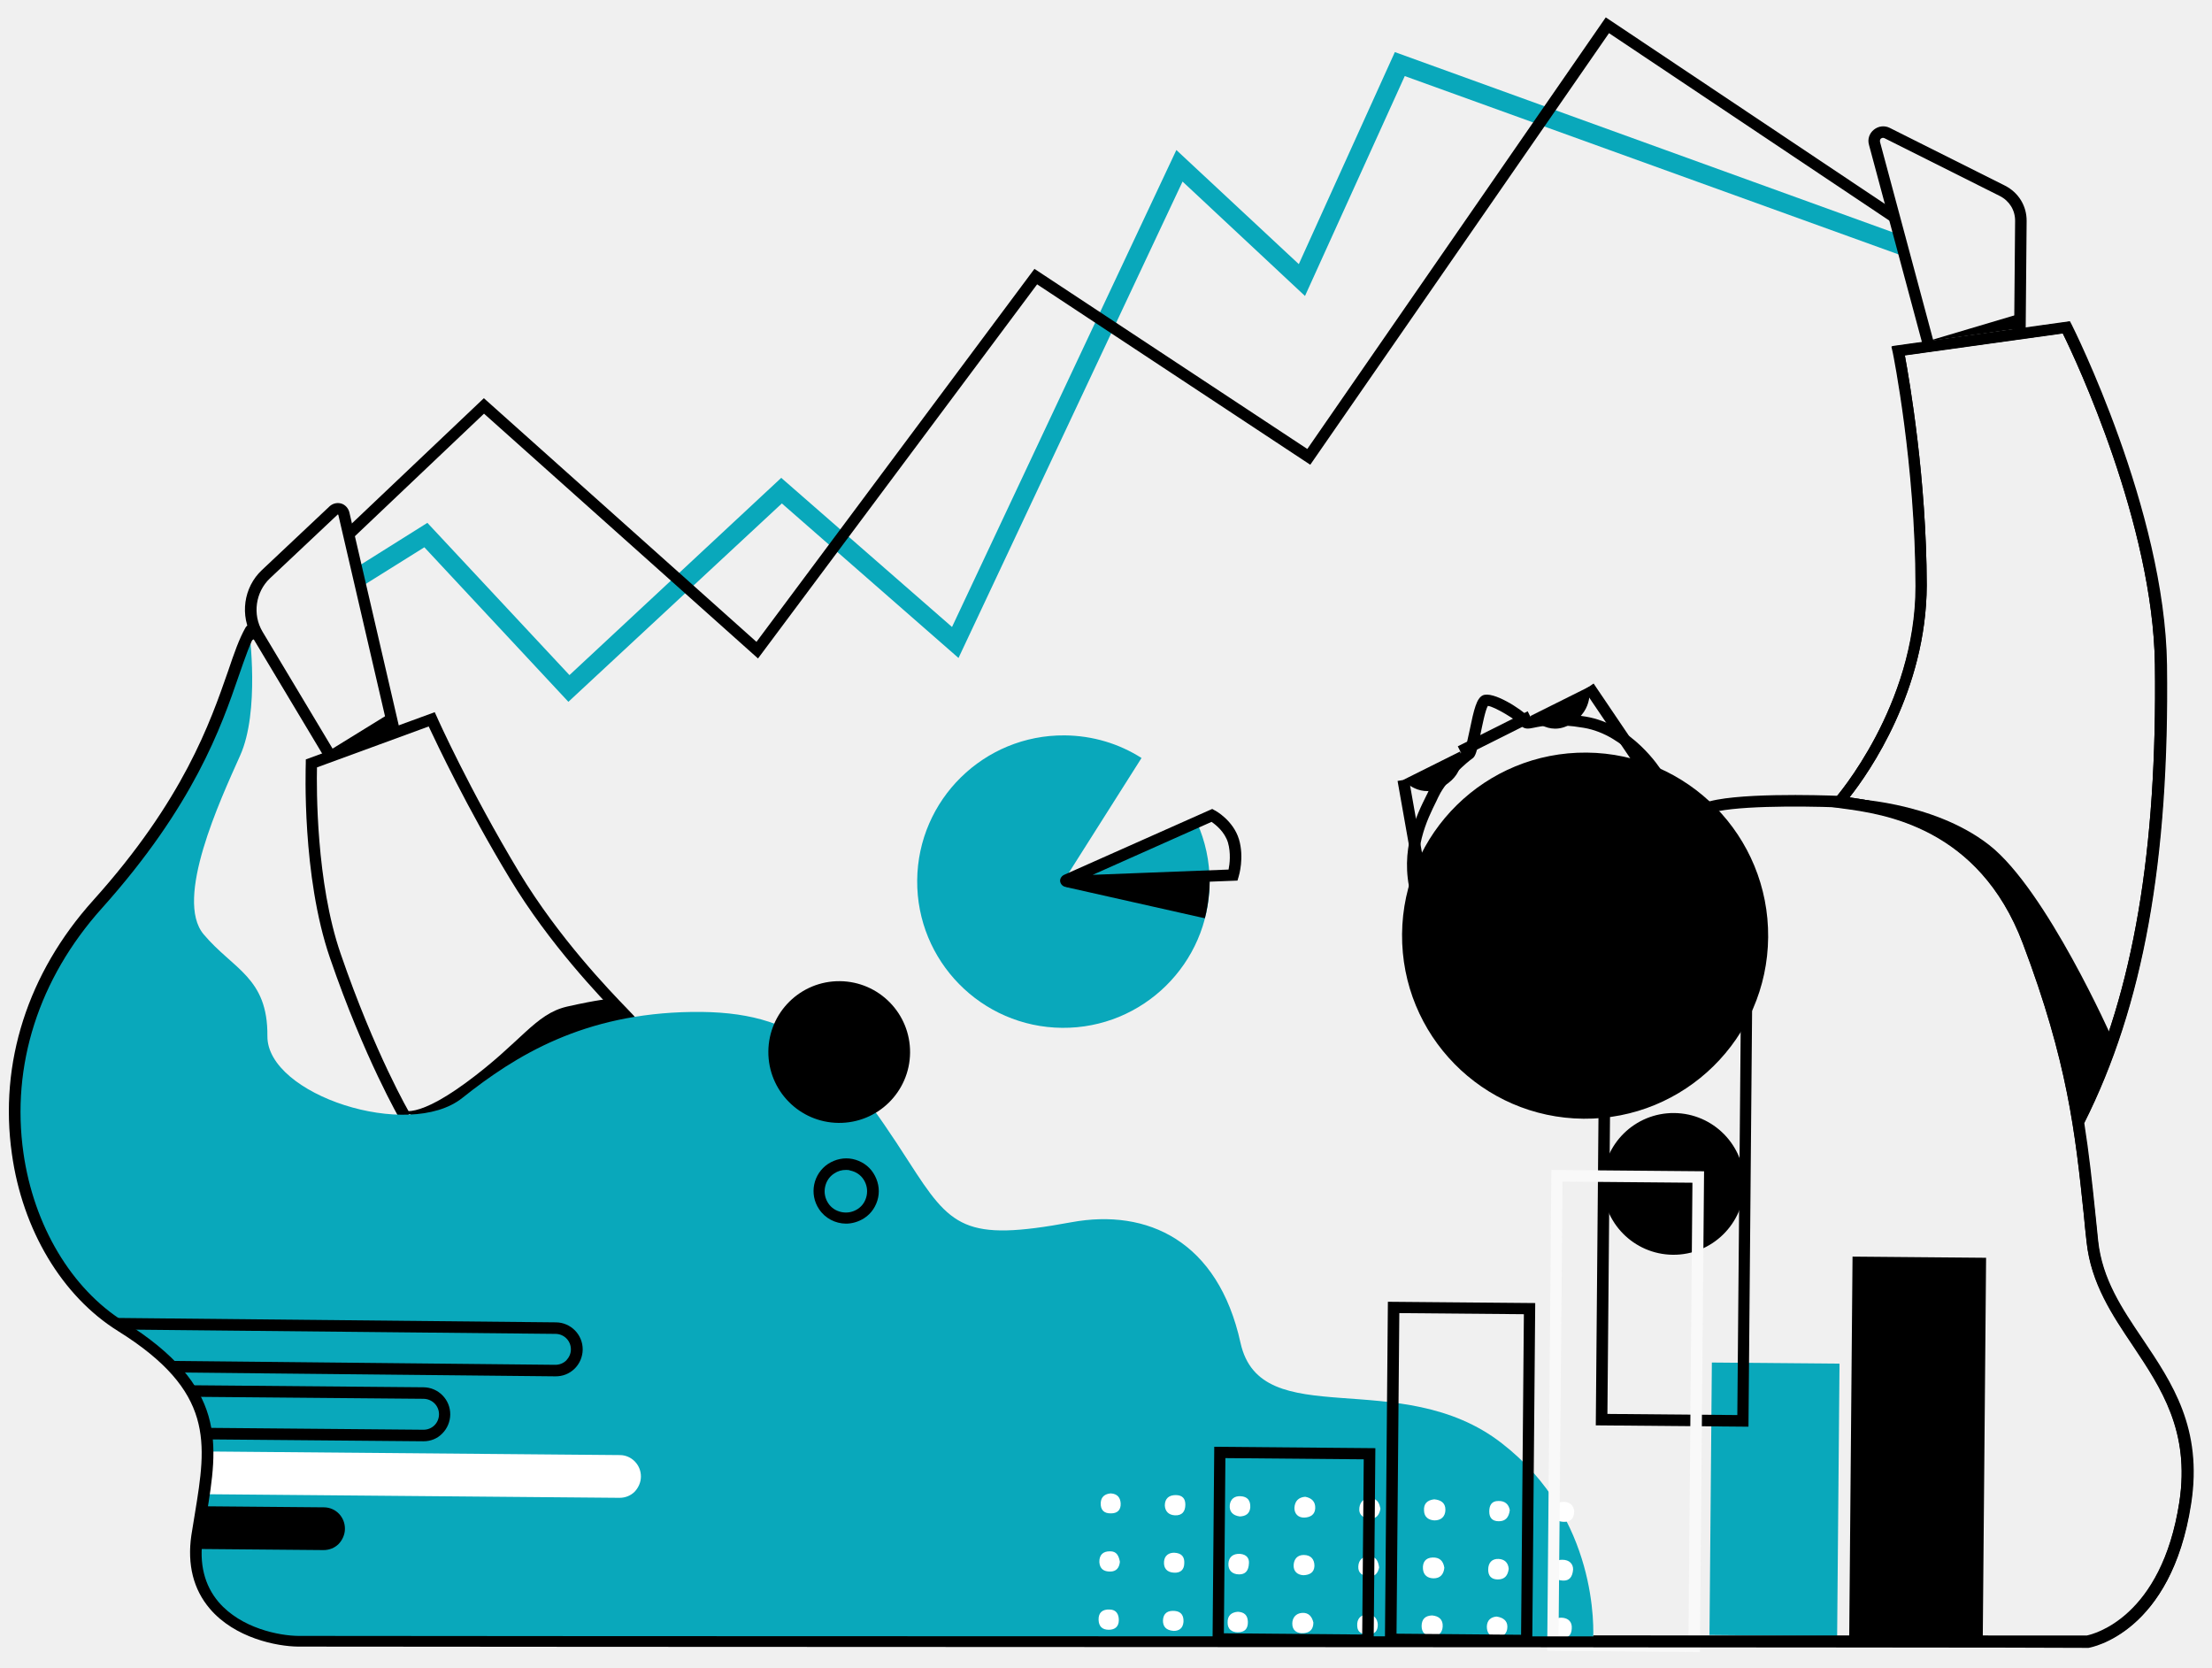
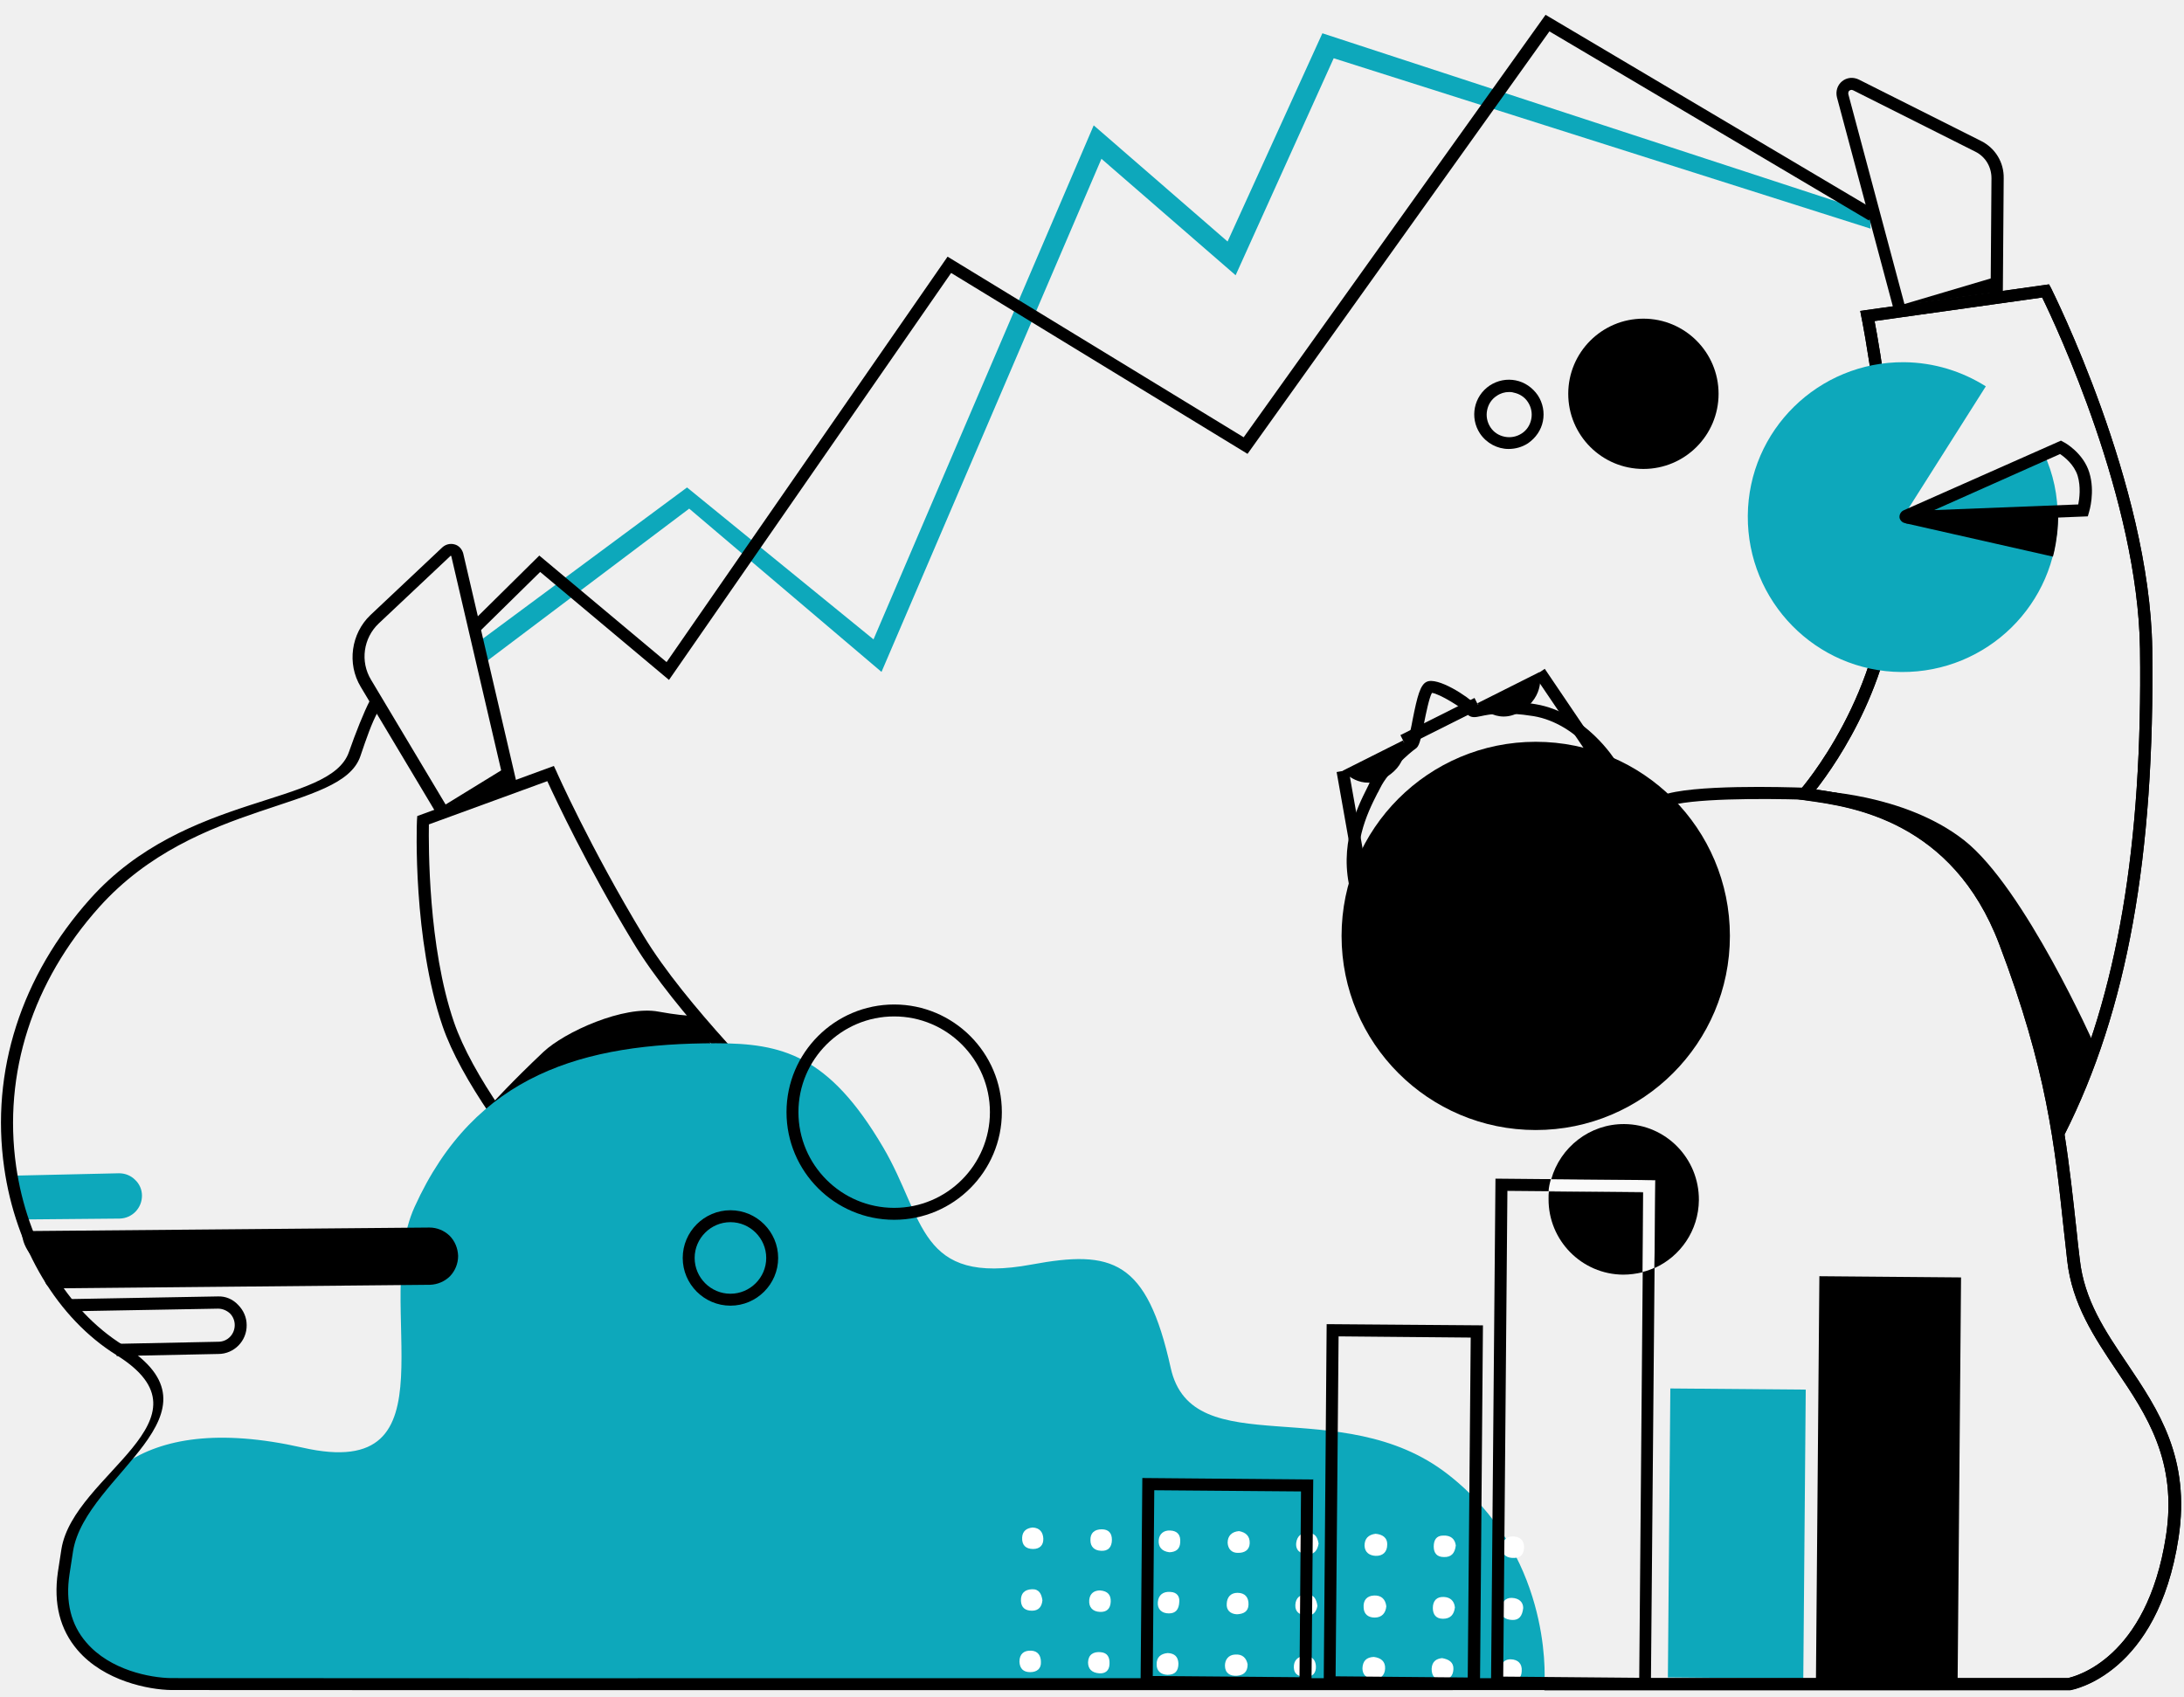
- <svg xmlns="http://www.w3.org/2000/svg" width="410px" height="309px" viewBox="0 0 410 309" version="1.1">
+ <svg xmlns="http://www.w3.org/2000/svg" width="332px" height="258px" viewBox="0 0 332 258" version="1.1">
  <g id="Wireframes" stroke="none" stroke-width="1" fill="none" fill-rule="evenodd">
-     <g id="linkedin_x2" transform="translate(-1769, -40)" fill-rule="nonzero">
-       <g id="feature-dataviz" transform="translate(1974, 194.5) rotate(0.5) translate(-1974, -194.5) translate(1771, 42)">
-         <path d="M259.6,163.286 C257.359,155.103 260.591,148.484 262.31,144.94 C262.467,144.628 262.623,144.315 262.727,144.054 C264.395,140.51 268.408,137.175 269.398,136.393 C269.607,135.872 269.92,134.204 270.18,133.005 C271.014,128.732 271.483,126.855 272.578,126.282 C274.454,125.344 279.822,128.784 281.229,130.243 C281.386,130.191 281.594,130.191 281.75,130.139 C283.314,129.826 286.18,129.201 291.705,130.035 C300.409,131.39 305.673,139.624 305.881,139.937 L304.109,141.084 C304.057,141.032 299.158,133.37 291.392,132.119 C286.233,131.285 283.627,131.859 282.167,132.172 C281.229,132.38 280.239,132.588 279.666,131.65 C279.04,130.869 274.819,128.315 273.568,128.211 C273.099,128.992 272.578,131.807 272.265,133.37 C271.587,136.758 271.379,137.592 270.754,138.009 C269.92,138.582 266.115,141.865 264.656,144.94 C264.499,145.201 264.395,145.514 264.239,145.826 C262.519,149.37 259.6,155.26 261.685,162.661 L259.6,163.286 Z" id="Shape" fill="#000000" />
-         <polygon id="Rectangle" fill="#000000" transform="translate(259.7747, 151.5777) rotate(-10.53905) translate(-259.7747, -151.5777) " points="258.706 141.91 260.843 141.91 260.843 161.245 258.706 161.245" />
-         <polygon id="Rectangle" fill="#000000" transform="translate(298.0786, 132.9549) rotate(-34.56253) translate(-298.0786, -132.9549) " points="297.01 122.688 299.147 122.688 299.147 143.222 297.01 143.222" />
-         <polygon id="Rectangle" fill="#000000" transform="translate(274.9969, 133.3986) rotate(-27.11595) translate(-274.9969, -133.3986) " points="267.752 132.33 282.241 132.33 282.241 134.467 267.752 134.467" />
-         <path d="M265.594,143.116 C261.268,145.826 257.985,142.074 257.985,142.074 L268.512,136.706 C268.512,136.654 269.92,140.406 265.594,143.116 Z" id="Path" fill="#000000" />
-         <path d="M289.047,131.39 C284.721,134.1 281.438,130.035 281.438,130.035 L292.278,124.51 C292.278,124.51 293.373,128.68 289.047,131.39 Z" id="Path" fill="#000000" />
-         <path d="M72.392,204.564 C72.392,204.564 74.477,207.378 84.744,199.717 C95.011,192.055 97.409,186.896 103.35,185.436 C109.344,184.029 111.324,183.925 111.324,183.925 L116.171,189.137 L76.718,206.857 L72.392,204.564 Z" id="Path" fill="#000000" />
-         <path d="M72.653,206.7 C72.601,206.596 65.929,195.391 59.363,176.785 C53.994,161.618 54.568,141.657 54.568,140.771 L54.568,140.041 L78.386,131.077 L78.803,131.963 C78.855,132.119 84.9,145.305 94.334,160.68 C101.735,172.667 111.064,182.205 114.608,185.801 C116.484,187.729 116.64,187.834 116.328,188.563 L116.067,189.189 L115.337,189.189 L115.337,188.146 L114.399,187.677 C114.191,188.094 114.295,188.511 114.451,188.668 C114.347,188.511 113.722,187.886 113.096,187.26 C109.552,183.612 100.067,173.97 92.562,161.775 C84.431,148.589 78.855,136.966 77.291,133.735 L56.652,141.501 C56.6,145.201 56.652,162.817 61.343,176.003 C67.858,194.453 74.373,205.45 74.477,205.554 L72.653,206.7 Z" id="Path" fill="#000000" />
-         <g id="Group" transform="translate(1.042362, 6.163122)">
-           <g id="color" transform="translate(0.065117, 0.156354)" fill="#09A8BB">
-             <path d="M293.464,295.079 C196.837,295.913 57.838,297.112 53.46,297.112 C46.737,297.112 32.457,293.047 34.541,277.881 C36.626,262.766 40.639,251.613 20.052,239 C-0.534,226.388 -10.02,189.228 14.997,160.823 C37.199,135.65 38.607,118.243 42.776,110.06 C42.776,110.06 44.913,124.914 41.265,133.149 C37.668,141.383 29.277,159.833 34.802,166.296 C40.326,172.758 46.789,174.166 46.789,185.058 C46.789,195.951 73.109,204.238 83.011,196.211 C92.914,188.185 105.37,180.368 125.383,179.898 C145.397,179.429 152.849,187.404 165.879,207.313 C173.801,219.404 176.25,222.114 196.107,218.257 C210.179,215.547 223.313,221.489 227.639,240.303 C231.548,257.346 257.346,244.056 276.265,258.545 C294.194,272.2 293.62,292.838 293.464,295.079 Z" id="SVGID_1_" />
-             <path d="M194.075,155.09 L208.355,132.106 C204.186,129.5 199.287,128.041 194.075,128.041 C179.117,128.041 166.973,140.185 166.973,155.142 C166.973,170.1 179.117,182.244 194.075,182.244 C209.033,182.244 221.176,170.1 221.176,155.142 C221.176,151.129 220.29,147.377 218.727,143.937 L194.075,155.09 Z" id="Path" />
-             <rect id="Rectangle" x="315.041" y="243.222" width="23.662" height="50.502" />
-             <polygon id="Path" points="102.034 122.621 75.089 94.216 63.884 101.357 62.008 98.386 75.61 89.682 102.191 117.669 141.123 80.77 173.019 108.132 213.828 19.375 236.707 40.326 254.167 0.873 349.074 34.281 347.875 37.564 256.043 5.303 237.906 46.216 215.026 25.212 174.27 113.865 141.279 85.513" />
+     <g id="home" transform="translate(-948, -584)" fill-rule="nonzero">
+       <g id="feature-dataviz" transform="translate(948, 584)">
+         <path d="M205.344,135.687 C203.439,128.568 206.296,122.855 207.837,119.772 C207.973,119.5 208.109,119.228 208.2,119.002 C209.696,115.964 213.187,113.062 214.049,112.427 C214.23,111.974 214.547,110.523 214.729,109.48 C215.454,105.808 215.908,104.13 216.86,103.677 C218.492,102.861 223.162,105.898 224.341,107.168 C224.477,107.168 224.658,107.123 224.794,107.077 C226.154,106.805 228.648,106.261 233.454,107.077 C241.026,108.347 245.515,115.51 245.696,115.828 L244.109,116.78 C244.064,116.735 239.847,110.024 233.137,108.891 C228.648,108.165 226.381,108.619 225.112,108.891 C224.296,109.072 223.434,109.254 222.935,108.392 C222.437,107.712 218.764,105.445 217.676,105.354 C217.268,106.034 216.769,108.483 216.497,109.843 C215.908,112.79 215.726,113.515 215.137,113.878 C214.411,114.377 211.056,117.233 209.787,119.863 C209.651,120.09 209.56,120.362 209.379,120.634 C207.837,123.672 205.298,128.795 207.021,135.279 L205.344,135.687 Z" id="Shape" fill="#000000" />
+         <polygon id="Rectangle" fill="#000000" transform="translate(205.5702, 125.5088) rotate(-10.05013) translate(-205.5702, -125.5088) " points="204.641 117.099 206.5 117.099 206.5 133.919 204.641 133.919" />
+         <polygon id="Rectangle" fill="#000000" transform="translate(239.0616, 109.613) rotate(-34.07622) translate(-239.0616, -109.613) " points="238.132 100.681 239.991 100.681 239.991 118.545 238.132 118.545" />
+         <polygon id="Rectangle" fill="#000000" transform="translate(218.932, 109.7791) rotate(-26.62911) translate(-218.932, -109.7791) " points="212.63 108.85 225.234 108.85 225.234 110.709 212.63 110.709" />
+         <path d="M210.694,118.185 C206.885,120.498 204.119,117.188 204.119,117.188 L213.323,112.563 C213.323,112.609 214.502,115.873 210.694,118.185 Z" id="Path" fill="#000000" />
+         <path d="M231.187,108.165 C227.379,110.478 224.568,106.941 224.568,106.941 L234.044,102.181 C234.044,102.226 234.996,105.853 231.187,108.165 Z" id="Path" fill="#000000" />
+         <path d="M74.765,167.832 C74.765,167.832 77.803,164.477 82.609,159.943 C85.828,156.906 94.851,152.825 100.11,153.822 C105.369,154.775 106.503,154.367 106.503,154.367 L108.543,160.215 L75.581,168.195 L74.765,167.832 Z" id="Path" fill="#000000" />
+         <path d="M120.558,171.913 C120.468,171.777 119.924,171.233 119.379,170.643 C116.296,167.47 102.694,154.004 96.256,143.304 C89.274,131.787 84.513,121.631 83.198,118.775 L65.198,125.349 C65.153,128.568 65.062,143.893 69.007,155.409 C74.538,171.505 99.657,196.532 99.702,196.623 L98.115,197.575 C98.07,197.485 72.861,172.276 67.284,156.044 C62.75,142.805 63.34,125.44 63.385,124.714 L63.43,124.08 L84.196,116.463 L84.559,117.233 C84.604,117.369 89.727,128.886 97.843,142.306 C104.191,152.825 117.702,166.155 120.74,169.329 C122.327,171.006 122.463,171.142 122.236,171.732 L122.009,172.276" id="Path" fill="#000000" />
+         <g id="Group" transform="translate(9.067941, 158.5831)">
+           <g id="SVGID_1_-link" fill="#0DA8BB">
+             <path d="M53.954,24.937 C63.158,4.625 79.753,0.045 99.793,0.045 C109.813,0.045 116.931,1.814 125.183,15.869 C131.576,26.705 130.442,36.907 147.762,33.687 C160.004,31.42 165.263,32.962 168.89,49.375 C172.155,64.246 194.734,52.866 211.056,65.607 C226.472,77.622 225.837,95.576 225.701,97.526 C141.641,97.526 20.72,97.526 16.912,97.48 C11.063,97.435 -1.315,93.763 0.589,80.614 C2.539,67.465 11.38,55.768 36.907,61.526 C60.846,66.967 47.244,39.718 53.954,24.937 Z" id="SVGID_1_" />
          </g>
-           <path d="M116.797,266.258 C116.797,267.353 116.328,268.343 115.65,269.073 C114.92,269.802 113.93,270.219 112.836,270.219 L35.492,270.219 C35.284,267.665 36.691,265.007 35.701,262.297 L112.888,262.297 C115.025,262.297 116.797,264.069 116.797,266.258 Z" id="Path" fill="#FFFFFF" />
-           <path d="M100.796,247.808 L30.281,247.704 L29.759,245.567 L100.744,245.672 C101.526,245.672 102.256,245.359 102.777,244.838 C103.298,244.264 103.611,243.587 103.611,242.805 C103.611,241.189 102.308,239.939 100.744,239.939 L19.44,239.834 L19.44,237.697 L100.796,237.802 C103.559,237.802 105.8,240.043 105.8,242.805 C105.8,244.108 105.279,245.411 104.34,246.349 C103.35,247.339 102.099,247.808 100.796,247.808 Z" id="Path" fill="#000000" />
-           <path d="M76.405,260.056 L36.587,260.056 L36.587,257.919 L76.405,257.919 C77.187,257.919 77.917,257.607 78.438,257.085 C78.959,256.564 79.272,255.835 79.272,255.053 C79.272,253.437 77.969,252.186 76.353,252.186 L33.408,252.186 L33.408,250.049 L76.353,250.049 C79.115,250.049 81.356,252.291 81.356,255.053 C81.356,256.356 80.835,257.659 79.897,258.597 C79.011,259.535 77.76,260.056 76.405,260.056 Z" id="Path" fill="#000000" />
-           <path d="M62.021,276.421 C62.021,277.516 61.551,278.506 60.874,279.236 C60.144,279.965 59.154,280.382 58.06,280.382 L33.356,280.382 C34.033,277.828 34.45,275.17 34.502,272.46 L58.112,272.46 C60.301,272.46 62.021,274.232 62.021,276.421 Z" id="Path" fill="#000000" />
-           <g transform="translate(201.697, 268.4993)" fill="#FFFFFF" id="Path">
-             <path d="M62.177,0.678 C63.323,0.782 64.262,1.251 64.262,2.606 C64.262,3.857 63.48,4.586 62.229,4.586 C61.187,4.534 60.353,4.013 60.301,2.814 C60.196,1.511 60.874,0.834 62.177,0.678 Z" />
-             <path d="M64.157,13.342 C64.053,14.541 63.428,15.323 62.177,15.323 C61.135,15.323 60.301,14.802 60.196,13.603 C60.092,12.352 60.665,11.518 61.968,11.466 C63.219,11.414 63.949,12.039 64.157,13.342 Z" />
-             <path d="M61.968,22.202 C63.219,22.307 64.001,22.932 63.949,24.235 C63.897,25.486 63.063,26.163 61.864,26.059 C60.822,26.007 60.04,25.434 60.04,24.183 C60.04,22.88 60.718,22.254 61.968,22.202 Z" />
-             <path d="M88.027,13.446 C87.923,14.854 87.35,15.583 86.151,15.531 C84.9,15.479 84.066,14.958 84.171,13.551 C84.275,12.508 84.796,11.622 86.047,11.674 C87.298,11.674 88.027,12.404 88.027,13.446 Z" />
-             <path d="M14.28,0.313 C15.479,0.313 16.052,0.938 16.052,2.085 C16.052,3.336 15.479,4.117 14.124,4.065 C12.977,4.013 12.3,3.336 12.248,2.241 C12.248,0.938 13.03,0.313 14.28,0.313 Z" />
-             <path d="M14.072,10.997 C15.479,11.049 16,11.779 15.948,12.925 C15.948,14.124 15.271,14.749 14.072,14.697 C12.769,14.645 12.091,13.916 12.196,12.613 C12.3,11.466 13.134,10.997 14.072,10.997 Z" />
-             <path d="M27.935,12.821 C27.883,14.28 27.258,14.906 26.111,14.906 C24.86,14.906 24.079,14.176 24.131,12.925 C24.183,11.674 25.017,11.049 26.268,11.101 C27.57,11.205 27.987,11.987 27.935,12.821 Z" />
-             <path d="M76.092,13.446 C75.936,14.697 75.363,15.427 74.06,15.427 C72.861,15.427 72.288,14.749 72.288,13.603 C72.288,12.352 72.965,11.57 74.216,11.622 C75.259,11.674 75.988,12.248 76.092,13.446 Z" />
-             <path d="M39.975,23.714 C39.975,25.017 39.297,25.59 38.203,25.694 C36.952,25.798 36.066,25.225 36.066,23.922 C36.066,22.88 36.691,22.046 37.838,21.942 C39.089,21.837 39.714,22.619 39.975,23.714 Z" />
-             <path d="M26.163,4.169 C24.86,4.013 24.183,3.283 24.287,2.085 C24.391,0.99 25.121,0.365 26.268,0.417 C27.57,0.469 28.144,1.199 28.092,2.502 C27.987,3.648 27.258,4.117 26.163,4.169 Z" />
-             <path d="M14.072,25.486 C12.665,25.382 12.091,24.704 12.091,23.557 C12.144,22.202 12.977,21.681 14.28,21.785 C15.531,21.89 15.948,22.723 15.896,23.818 C15.792,25.069 15.01,25.486 14.072,25.486 Z" />
-             <path d="M76.197,2.554 C76.04,3.909 75.415,4.639 74.164,4.639 C72.965,4.639 72.392,4.013 72.392,2.814 C72.392,1.72 72.809,0.886 74.06,0.886 C75.259,0.834 75.988,1.459 76.197,2.554 Z" />
-             <path d="M25.955,21.837 C27.154,21.89 27.779,22.463 27.831,23.662 C27.883,24.965 27.258,25.642 25.955,25.642 C24.808,25.642 24.079,25.017 24.079,23.87 C24.026,22.567 24.756,21.942 25.955,21.837 Z" />
-             <path d="M52.222,2.502 C52.014,3.753 51.388,4.43 50.242,4.378 C49.043,4.274 48.157,3.7 48.313,2.345 C48.47,1.147 49.252,0.469 50.502,0.573 C51.753,0.73 52.014,1.616 52.222,2.502 Z" />
-             <path d="M38.255,0.417 C39.453,0.625 40.183,1.303 40.131,2.554 C40.079,3.753 39.193,4.222 38.15,4.274 C37.004,4.326 36.274,3.596 36.274,2.502 C36.326,1.251 37.004,0.521 38.255,0.417 Z" />
-             <path d="M85.995,26.215 C84.9,26.163 84.066,25.694 84.119,24.496 C84.119,23.297 84.692,22.359 85.995,22.411 C87.194,22.463 87.975,23.14 87.871,24.443 C87.819,25.642 87.194,26.215 85.995,26.215 Z" />
-             <path d="M38.046,14.958 C36.9,14.906 36.17,14.228 36.222,13.082 C36.274,11.987 36.9,11.205 38.098,11.205 C39.401,11.205 40.079,11.987 40.079,13.238 C40.027,14.489 39.141,14.906 38.046,14.958 Z" />
-             <path d="M2.189,0.104 C3.492,0.156 4.013,0.938 4.065,1.98 C4.117,3.127 3.492,3.805 2.293,3.805 C0.99,3.857 0.313,3.179 0.365,1.876 C0.417,0.73 1.147,0.208 2.189,0.104 Z" />
-             <path d="M52.066,13.394 C51.858,14.489 51.284,15.166 50.085,15.062 C48.991,14.958 48.157,14.489 48.209,13.238 C48.261,11.987 49.043,11.31 50.346,11.362 C51.545,11.414 51.91,12.3 52.066,13.394 Z" />
-             <path d="M73.903,22.307 C75.102,22.463 75.936,23.036 75.936,24.183 C75.936,25.434 75.206,26.163 73.851,26.059 C72.601,26.007 72.131,25.277 72.131,24.131 C72.184,22.932 72.913,22.411 73.903,22.307 Z" />
-             <path d="M49.825,22.098 C51.18,22.098 51.805,22.828 51.91,23.922 C51.962,25.069 51.441,25.798 50.19,25.851 C49.095,25.851 48.157,25.538 48.105,24.287 C48.001,22.932 48.73,22.254 49.825,22.098 Z" />
-             <path d="M88.132,2.606 C88.132,3.857 87.663,4.586 86.464,4.639 C85.265,4.691 84.327,4.274 84.327,2.919 C84.327,1.824 84.796,0.99 85.995,0.938 C87.194,0.886 87.975,1.459 88.132,2.606 Z" />
-             <path d="M4.013,12.769 C3.909,13.863 3.388,14.593 2.189,14.593 C1.042,14.593 0.313,14.124 0.208,12.873 C0.156,11.518 0.886,10.841 2.137,10.841 C3.44,10.788 3.805,11.727 4.013,12.769 Z" />
-             <path d="M2.033,25.382 C0.834,25.382 0.208,24.756 0.156,23.557 C0.104,22.202 0.886,21.577 2.189,21.629 C3.44,21.629 3.909,22.515 3.909,23.609 C3.909,24.756 3.231,25.382 2.033,25.382 Z" />
+           <g transform="translate(145.5405, 73.45032)" fill="#FFFFFF" id="Path">
+             <path d="M54.498,1.179 C55.496,1.27 56.312,1.723 56.267,2.856 C56.267,3.945 55.586,4.579 54.498,4.534 C53.592,4.489 52.866,4.035 52.821,2.992 C52.821,1.904 53.41,1.315 54.498,1.179 Z" />
+             <path d="M56.131,12.196 C56.04,13.239 55.45,13.919 54.362,13.919 C53.456,13.919 52.73,13.466 52.685,12.423 C52.594,11.335 53.138,10.609 54.272,10.564 C55.36,10.519 55.995,11.108 56.131,12.196 Z" />
+             <path d="M54.226,19.904 C55.314,20.04 55.995,20.584 55.949,21.672 C55.904,22.761 55.178,23.35 54.09,23.259 C53.183,23.169 52.503,22.67 52.503,21.627 C52.549,20.494 53.138,19.949 54.226,19.904 Z" />
+             <path d="M76.941,12.468 C76.805,13.693 76.307,14.327 75.264,14.282 C74.176,14.237 73.45,13.738 73.586,12.559 C73.677,11.652 74.176,10.882 75.219,10.927 C76.307,10.972 76.941,11.562 76.941,12.468 Z" />
+             <path d="M12.876,0.499 C13.919,0.499 14.418,1.088 14.418,2.086 C14.418,3.174 13.874,3.854 12.74,3.763 C11.743,3.718 11.154,3.128 11.154,2.176 C11.108,1.043 11.788,0.499 12.876,0.499 Z" />
+             <path d="M12.604,9.793 C13.829,9.884 14.282,10.519 14.237,11.516 C14.191,12.559 13.647,13.103 12.604,13.058 C11.471,13.012 10.882,12.332 10.972,11.244 C11.063,10.201 11.788,9.793 12.604,9.793 Z" />
+             <path d="M24.665,11.471 C24.619,12.74 24.075,13.285 23.078,13.285 C21.99,13.285 21.31,12.65 21.4,11.562 C21.491,10.473 22.216,9.929 23.305,10.02 C24.347,10.065 24.71,10.746 24.665,11.471 Z" />
+             <path d="M66.559,12.378 C66.423,13.466 65.879,14.101 64.745,14.101 C63.702,14.101 63.204,13.466 63.204,12.468 C63.204,11.38 63.793,10.7 64.926,10.791 C65.833,10.836 66.468,11.38 66.559,12.378 Z" />
+             <path d="M35.048,21.038 C35.048,22.171 34.458,22.67 33.461,22.761 C32.373,22.851 31.602,22.352 31.602,21.219 C31.602,20.312 32.146,19.587 33.143,19.541 C34.277,19.451 34.866,20.085 35.048,21.038 Z" />
+             <path d="M23.169,3.99 C22.035,3.854 21.446,3.219 21.536,2.131 C21.627,1.179 22.307,0.635 23.259,0.68 C24.393,0.725 24.891,1.36 24.801,2.494 C24.755,3.536 24.121,3.945 23.169,3.99 Z" />
+             <path d="M12.514,22.398 C11.29,22.307 10.791,21.672 10.791,20.72 C10.836,19.541 11.607,19.088 12.695,19.179 C13.783,19.269 14.101,19.995 14.055,20.992 C14.01,22.08 13.33,22.443 12.514,22.398 Z" />
+             <path d="M66.695,2.947 C66.559,4.126 66.015,4.761 64.881,4.715 C63.838,4.715 63.34,4.126 63.34,3.128 C63.34,2.176 63.702,1.451 64.79,1.451 C65.924,1.406 66.559,1.95 66.695,2.947 Z" />
+             <path d="M22.897,19.315 C23.939,19.36 24.483,19.859 24.529,20.902 C24.529,22.035 24.03,22.625 22.851,22.625 C21.854,22.579 21.219,22.035 21.219,21.083 C21.174,19.949 21.854,19.405 22.897,19.315 Z" />
+             <path d="M45.838,2.675 C45.657,3.763 45.113,4.353 44.116,4.307 C43.073,4.217 42.302,3.718 42.438,2.539 C42.574,1.496 43.299,0.907 44.388,1.043 C45.476,1.133 45.702,1.95 45.838,2.675 Z" />
+             <path d="M33.733,0.771 C34.776,0.952 35.41,1.542 35.365,2.63 C35.32,3.673 34.549,4.081 33.642,4.081 C32.645,4.126 32.055,3.491 32.01,2.539 C32.01,1.496 32.645,0.861 33.733,0.771 Z" />
+             <path d="M75.083,23.577 C74.13,23.531 73.405,23.123 73.45,22.08 C73.45,21.038 73.994,20.222 75.083,20.267 C76.125,20.312 76.805,20.902 76.715,22.08 C76.669,23.078 76.125,23.577 75.083,23.577 Z" />
+             <path d="M33.415,13.421 C32.418,13.375 31.783,12.786 31.874,11.788 C31.919,10.836 32.463,10.156 33.506,10.156 C34.64,10.156 35.229,10.836 35.184,11.97 C35.138,13.058 34.367,13.375 33.415,13.421 Z" />
+             <path d="M2.358,0.227 C3.491,0.272 3.945,0.997 3.99,1.904 C4.035,2.902 3.446,3.491 2.448,3.491 C1.315,3.491 0.725,2.902 0.771,1.768 C0.816,0.771 1.451,0.317 2.358,0.227 Z" />
+             <path d="M45.657,12.151 C45.476,13.103 44.977,13.693 43.934,13.602 C42.982,13.511 42.257,13.103 42.302,12.015 C42.347,10.927 43.027,10.337 44.161,10.383 C45.204,10.473 45.521,11.199 45.657,12.151 Z" />
+             <path d="M64.609,20.085 C65.652,20.267 66.377,20.72 66.332,21.763 C66.287,22.851 65.652,23.441 64.518,23.395 C63.43,23.35 63.022,22.715 63.022,21.718 C63.068,20.63 63.702,20.176 64.609,20.085 Z" />
+             <path d="M43.662,19.723 C44.841,19.723 45.385,20.358 45.43,21.31 C45.476,22.307 44.977,22.942 43.889,22.942 C42.937,22.942 42.121,22.625 42.075,21.536 C42.03,20.448 42.665,19.859 43.662,19.723 Z" />
+             <path d="M77.078,3.083 C77.078,4.171 76.669,4.806 75.627,4.851 C74.584,4.897 73.768,4.534 73.768,3.31 C73.768,2.358 74.221,1.632 75.219,1.587 C76.307,1.542 76.987,2.04 77.078,3.083 Z" />
+             <path d="M3.854,11.29 C3.763,12.242 3.31,12.876 2.267,12.876 C1.27,12.876 0.635,12.423 0.589,11.38 C0.544,10.201 1.179,9.657 2.267,9.612 C3.355,9.567 3.718,10.337 3.854,11.29 Z" />
+             <path d="M1.995,22.216 C0.952,22.216 0.408,21.672 0.363,20.63 C0.363,19.451 1.043,18.907 2.131,18.952 C3.219,18.997 3.627,19.768 3.627,20.675 C3.673,21.672 3.038,22.216 1.995,22.216 Z" />
          </g>
        </g>
-         <path d="M195.756,162.452 C195.234,162.452 194.765,162.087 194.609,161.566 C194.453,161.045 194.765,160.472 195.287,160.211 L222.649,147.755 L223.118,148.015 C223.274,148.068 226.557,149.84 227.652,153.331 C228.694,156.719 227.704,160.107 227.652,160.263 L227.443,160.993 L195.808,162.504 C195.808,162.452 195.808,162.452 195.756,162.452 Z M222.544,150.152 L200.603,160.159 L225.776,158.96 C225.984,157.918 226.193,155.885 225.619,153.957 C224.994,151.976 223.326,150.673 222.544,150.152 Z" id="Shape" fill="#000000" />
-         <path d="M195.599,162.452 L221.45,168.029 C221.45,168.029 221.867,166.674 222.127,164.12 C222.44,161.358 222.232,160.159 222.232,160.159 L195.599,162.452 Z" id="Path" fill="#000000" />
-         <rect id="Rectangle" fill="#000000" x="342.051" y="229.684" width="24.756" height="70.359" />
-         <path d="M283.314,302.389 L256.004,302.389 L256.004,238.805 L283.314,238.805 L283.314,302.389 Z M258.141,300.304 L281.229,300.304 L281.229,240.89 L258.141,240.89 L258.141,300.304 Z" id="Shape" fill="#000000" />
-         <path d="M253.919,302.65 L224.056,302.65 L224.056,265.959 L253.919,265.959 L253.919,302.65 Z M226.14,300.513 L251.783,300.513 L251.783,268.043 L226.14,268.043 L226.14,300.513 Z" id="Shape" fill="#000000" />
-         <circle id="Oval" fill="#000000" cx="153.905" cy="193.41" r="13.134" />
-         <g id="Group" transform="translate(286.086, 171.9897)">
-           <circle id="SVGID_3_" fill="#000000" cx="22.671" cy="44.509" r="13.134" />
-           <path d="M36.952,89.383 L8.652,89.383 L8.652,0.261 L36.952,0.261 L36.952,89.383 Z M10.788,87.246 L34.867,87.246 L34.867,2.345 L10.788,2.345 L10.788,87.246 Z" id="Shape" fill="#000000" />
-           <path d="M28.309,131.243 L0.009,131.243 L0.009,42.121 L28.309,42.121 L28.309,131.243 Z M2.093,129.158 L26.172,129.158 L26.172,44.258 L2.093,44.258 L2.093,129.158 Z" id="Shape" fill="#F9F9F9" />
+         <polygon id="Rectangle" fill="#0DA8BB" transform="translate(264.0209, 233.1717) rotate(-89.51338) translate(-264.0209, -233.1717) " points="242.053 222.879 285.989 222.879 285.989 243.464 242.053 243.464" />
+         <polygon id="Rectangle" fill="#000000" transform="translate(287.0806, 224.745) rotate(0.486619) translate(-287.0806, -224.745) " points="276.312 194.14 297.849 194.14 297.849 255.35 276.312 255.35" />
+         <path d="M250.955,256.97 L226.653,256.744 L227.333,179.213 L251.635,179.439 L250.955,256.97 Z M228.512,254.93 L249.187,255.111 L249.822,181.253 L229.147,181.072 L228.512,254.93 Z" id="Shape" fill="#000000" />
+         <path d="M224.976,256.88 L201.218,256.698 L201.671,201.338 L225.429,201.52 L224.976,256.88 Z M203.031,254.885 L223.117,255.066 L223.57,203.379 L203.485,203.197 L203.031,254.885 Z" id="Shape" fill="#000000" />
+         <path d="M199.359,256.88 L173.379,256.653 L173.651,224.734 L199.631,224.96 L199.359,256.88 Z M175.238,254.839 L197.545,255.021 L197.772,226.774 L175.465,226.593 L175.238,254.839 Z" id="Shape" fill="#000000" />
+         <circle id="Oval" fill="#000000" cx="249.822" cy="59.879" r="11.426" />
+         <path d="M21.582,181.797 C21.582,180.845 21.174,179.983 20.539,179.394 C19.904,178.759 19.043,178.397 18.091,178.397 L2.04,178.759 C2.63,180.981 3.038,183.067 3.128,185.424 L18.181,185.288 C20.085,185.243 21.582,183.701 21.582,181.797 Z" id="Path" fill="#0DA8BB" />
+         <g id="XMLID_7_" transform="translate(235.3131, 170.8249)">
+           <path d="M16.322,8.615 L16.186,21.944 C15.597,22.216 15.007,22.443 14.327,22.579 L14.418,10.428 L0.091,10.292 C0.136,9.657 0.272,9.068 0.453,8.433 L16.322,8.615 Z" id="Path" fill="#F9F9F9" />
+           <path d="M0.136,10.337 L14.463,10.473 L14.373,22.625 C13.421,22.851 12.423,22.987 11.426,22.987 C5.123,22.942 0.045,17.773 0.091,11.471 C0.091,11.063 0.091,10.7 0.136,10.337 Z" id="Path" fill="#000000" />
+           <path d="M22.942,11.652 C22.897,16.277 20.131,20.222 16.186,21.99 L16.322,8.615 L0.499,8.479 C1.859,3.627 6.348,0.045 11.607,0.091 C17.909,0.136 22.987,5.305 22.942,11.652 Z" id="Path" fill="#000000" />
        </g>
-         <path d="M155.416,225.202 C153.488,225.202 151.559,224.264 150.413,222.544 C148.537,219.782 149.266,216.03 152.028,214.153 C153.384,213.267 154.999,212.902 156.563,213.215 C158.126,213.528 159.534,214.414 160.42,215.769 C161.306,217.124 161.67,218.74 161.358,220.303 C161.045,221.867 160.159,223.274 158.804,224.16 C157.761,224.837 156.563,225.202 155.416,225.202 Z M155.364,215.248 C154.582,215.248 153.853,215.456 153.175,215.925 C152.289,216.499 151.716,217.385 151.507,218.427 C151.299,219.469 151.507,220.512 152.081,221.398 C152.654,222.284 153.54,222.857 154.582,223.065 C155.625,223.274 156.667,223.065 157.553,222.492 C158.439,221.919 159.012,221.033 159.221,219.991 C159.429,218.948 159.221,217.906 158.647,217.02 L158.647,217.02 C158.074,216.134 157.188,215.56 156.146,215.352 C155.885,215.248 155.625,215.248 155.364,215.248 Z" id="Shape" fill="#000000" />
-         <path d="M353.726,61.135 L343.302,23.609 C342.989,22.567 343.354,21.473 344.188,20.795 C345.022,20.118 346.116,19.961 347.107,20.43 L368.579,30.958 C371.081,32.209 372.644,34.659 372.644,37.473 L372.644,58.32 L370.508,58.32 L370.508,37.473 C370.508,35.492 369.413,33.773 367.641,32.887 L346.168,22.359 C345.856,22.202 345.647,22.359 345.543,22.411 C345.439,22.463 345.282,22.671 345.335,23.036 L355.758,60.561 L353.726,61.135 Z" id="Path" fill="#000000" />
-         <polygon id="Path" fill="#000000" points="138.217 120.601 87.037 75.675 62.698 99.181 61.239 97.669 86.985 72.809 137.904 117.526 188.824 47.949 239.691 80.887 294.311 0.417 348.67 36.066 347.523 37.838 294.936 3.336 240.264 83.806 189.345 50.815" />
-         <path d="M58.268,140.041 L44.509,117.526 C42.059,113.513 42.737,108.249 46.125,105.018 L58.581,93.083 C59.154,92.562 59.936,92.353 60.718,92.562 C61.447,92.77 62.021,93.396 62.229,94.125 L72.027,134.777 L69.995,135.299 L60.196,94.646 L60.092,94.594 L47.636,106.529 C44.978,109.083 44.405,113.253 46.333,116.432 L60.092,138.947 L58.268,140.041 Z" id="Path" fill="#000000" />
-         <path d="M54.568,304.474 C50.659,304.474 42.841,303.015 38.15,297.594 C35.075,294.05 33.877,289.464 34.606,284.044 C34.815,282.636 35.023,281.281 35.232,279.978 C37.264,266.845 38.724,257.307 20.639,246.258 C10.267,239.9 2.814,227.704 0.73,213.632 C-1.824,196.798 3.388,180.068 15.375,166.517 C32.001,147.703 36.795,133.318 40.027,123.78 C41.121,120.445 42.007,117.839 43.154,115.754 C43.414,115.233 44.04,114.973 44.613,115.233 C45.186,115.494 45.499,116.223 45.291,116.849 L43.31,116.171 C43.154,116.588 43.362,117.005 43.779,117.214 C44.248,117.422 44.822,117.214 45.03,116.797 C43.988,118.777 43.154,121.279 42.059,124.51 C38.828,134.204 33.877,148.797 16.991,167.977 C5.42,181.11 0.417,197.215 2.866,213.424 C4.899,226.87 11.987,238.545 21.785,244.538 C41.069,256.369 39.453,266.949 37.369,280.395 C37.16,281.698 36.952,283.053 36.743,284.461 C36.066,289.255 37.108,293.269 39.766,296.344 C43.988,301.191 51.076,302.493 54.62,302.493 C61.239,302.493 378.951,299.783 386.091,299.679 C387.29,299.418 399.902,296.291 403.029,274.715 C404.906,261.529 399.433,253.555 394.169,245.789 C390.312,240.16 386.299,234.323 385.413,226.662 C385.205,224.89 384.996,223.222 384.84,221.502 C383.12,206.388 381.609,193.306 373.113,171.416 C364.775,149.892 347.054,147.598 339.497,146.66 L336.735,146.296 L338.038,144.836 C338.194,144.68 352.84,127.533 352.631,105.331 C352.423,82.816 348.097,62.281 348.045,62.073 L347.784,60.978 L380.723,56.079 L381.088,56.757 C381.244,57.069 398.651,90.946 399.277,119.611 C400.059,155.833 395.42,182.882 384.684,204.668 C385.622,210.297 386.247,215.665 386.925,221.346 C387.133,223.013 387.29,224.733 387.498,226.453 C388.332,233.593 392.032,238.961 395.889,244.642 C401.414,252.721 407.147,261.06 405.114,275.079 C401.674,298.897 387.029,301.712 386.404,301.816 L386.247,301.816 C382.912,301.712 61.239,304.474 54.568,304.474 Z M340.748,144.576 C349.139,145.722 366.547,148.849 374.99,170.53 C379.732,182.778 382.338,192.264 384.006,200.915 C393.7,179.912 397.87,153.905 397.14,119.507 C396.567,93.5 381.974,63.115 379.524,58.268 L350.286,62.594 C351.172,67.18 354.507,85.422 354.716,105.174 C354.82,124.614 344.396,139.885 340.748,144.576 Z" id="Shape" fill="#000000" />
-         <path d="M340.331,144.784 C340.331,144.784 356.019,144.993 366.703,153.175 C377.387,161.358 389.843,188.876 389.843,188.876 L385.309,200.603 L383.589,202.479 L380.462,190.127 L374.364,171.729 L369.986,162.869 L363.003,154.791 L355.862,149.996 L340.331,144.784 Z" id="Path" fill="#000000" />
-         <polygon id="Path" fill="#000000" points="58.581 138.582 70.099 131.338 70.828 134.204" />
-         <polygon id="Path" fill="#000000" points="354.455 59.936 354.559 59.884 371.55 54.672 371.55 57.382" />
-         <circle id="Oval" fill="#000000" cx="291.966" cy="170.635" r="33.929" />
-         <path d="M294.936,301.607 L294.259,301.555 C294.259,301.555 294.259,301.503 294.259,301.347 L294.936,301.399 C294.936,301.555 294.936,301.607 294.936,301.607 Z" id="Path" fill="#000000" />
-         <path d="M44.874,117.777 C44.874,117.725 44.926,117.672 44.978,117.62 L43.208,118.072 L43.102,116.63 C43.414,116.057 44.04,115.848 44.561,116.109 C45.134,116.369 45.447,117.099 45.186,117.725 L44.926,117.62 L44.874,117.777 Z" id="Path" fill="#000000" transform="translate(44.19048, 117.0348) scale(1, -1) translate(-44.19048, -117.0348) " />
-         <path d="M294.624,302.441 L294.624,300.304 C345.022,299.888 383.902,299.523 386.091,299.523 C387.29,299.262 399.902,296.135 403.029,274.558 C404.906,261.372 399.433,253.398 394.169,245.633 C390.312,240.004 386.299,234.167 385.413,226.505 C385.205,224.733 384.996,223.013 384.84,221.346 C383.12,206.231 381.609,193.202 373.113,171.312 C364.775,149.787 347.054,147.494 339.549,146.556 L336.787,146.191 L338.09,144.732 C338.246,144.576 352.892,127.429 352.735,105.226 C352.527,82.711 348.201,62.177 348.149,61.968 L347.888,60.874 L380.827,55.975 L381.192,56.652 C381.348,56.965 398.756,90.842 399.381,119.507 C400.163,155.729 395.524,182.778 384.788,204.564 C385.726,210.192 386.351,215.56 386.977,221.189 C387.185,222.857 387.342,224.577 387.55,226.349 C388.384,233.489 392.084,238.857 395.993,244.538 C401.518,252.616 407.251,260.955 405.218,274.923 C401.778,298.741 387.133,301.555 386.508,301.66 L386.351,301.66 C386.195,301.66 346.481,301.972 294.624,302.441 Z M340.748,144.576 C349.139,145.722 366.547,148.849 374.99,170.53 C379.732,182.778 382.338,192.264 384.006,200.915 C393.7,179.912 397.87,153.905 397.14,119.455 C396.567,93.448 381.974,63.063 379.524,58.216 L350.286,62.542 C351.172,67.128 354.507,85.369 354.716,105.122 C354.82,124.614 344.396,139.885 340.748,144.576 Z" id="Shape" fill="#000000" />
-         <path d="M314.585,147.859 L313.803,145.879 C318.859,143.846 335.432,144.211 338.716,144.315 L338.716,145.357 L339.706,145.722 L338.611,146.452 C331.523,146.243 318.494,146.296 314.585,147.859 Z" id="Path" fill="#000000" />
+         <path d="M229.328,68.266 C227.651,68.266 225.973,67.405 224.976,65.909 C223.389,63.506 224.023,60.241 226.472,58.609 C227.651,57.838 229.056,57.566 230.416,57.838 C231.777,58.11 232.955,58.926 233.772,60.105 C234.542,61.284 234.814,62.69 234.542,64.05 C234.27,65.41 233.454,66.589 232.275,67.405 C231.369,67.994 230.326,68.266 229.328,68.266 Z M229.419,59.607 C228.739,59.607 228.104,59.788 227.515,60.196 C226.744,60.695 226.245,61.465 226.064,62.372 C225.882,63.279 226.064,64.186 226.563,64.957 C227.061,65.727 227.832,66.226 228.739,66.408 C229.646,66.589 230.552,66.408 231.323,65.909 C232.094,65.41 232.593,64.639 232.774,63.732 C232.955,62.826 232.774,61.919 232.275,61.148 L232.275,61.148 C231.777,60.377 231.006,59.879 230.099,59.697 C229.827,59.607 229.6,59.607 229.419,59.607 Z" id="Shape" fill="#000000" />
+         <g id="Group-20" transform="translate(177.9173, 52.77356) rotate(-2) translate(-177.9173, -52.77356) translate(69.91726, 4.273561)">
+           <polyline id="Path" fill="#0DA8BB" points="1.329 89.626 33.823 67.266 61.345 91.342 97.526 14.4 117.248 32.763 132.755 1.622 215.003 31.747 215.003 34.221 134.342 5.476 118.291 37.932 98.523 19.524 62.387 96.329 34.039 70.496 2.052 92.9" />
+           <polygon id="Path" fill="#000000" points="30.06 96.42 11.063 79.327 1.27 88.304 2.7000624e-13 86.989 11.018 76.833 29.788 93.699 74.629 33.579 118.654 62.596 166.759 -9.52707218e-14 215.777 31.42 214.779 32.962 167.258 2.539 119.153 65.135 75.083 36.073" />
+         </g>
+         <path d="M287.998,47.546 L279.247,14.811 C279.021,13.904 279.293,12.952 280.018,12.363 C280.743,11.773 281.696,11.682 282.557,12.091 L301.146,21.431 C303.323,22.519 304.637,24.695 304.592,27.098 L304.456,45.234 L302.597,45.234 L302.733,27.098 C302.733,25.375 301.826,23.834 300.285,23.063 L281.696,13.723 C281.424,13.587 281.242,13.723 281.152,13.768 C281.061,13.813 280.925,13.995 280.97,14.312 L289.721,47.047 L287.998,47.546 Z" id="Path" fill="#000000" />
+         <path d="M66.604,124.125 L54.816,104.402 C52.73,100.911 53.365,96.332 56.312,93.521 L67.239,83.229 C67.738,82.775 68.418,82.594 69.098,82.775 C69.778,82.957 70.231,83.501 70.413,84.135 L78.664,119.591 L76.851,119.999 L68.599,84.543 L68.508,84.498 L57.581,94.79 C55.224,97.012 54.725,100.594 56.403,103.359 L68.191,123.082 L66.604,124.125 Z" id="Path" fill="#000000" />
+         <path d="M57.4,108.301 C56.493,109.979 55.722,112.201 54.77,115.012 C51.869,123.4 29.924,121.405 15.098,137.908 C4.942,149.243 0.453,163.208 2.448,177.308 C4.126,189.051 10.201,199.208 18.68,204.512 C35.365,214.94 13.012,224.144 11.108,235.842 C10.927,236.975 10.746,238.154 10.564,239.378 C9.929,243.55 10.791,247.041 13.103,249.716 C16.73,253.978 22.897,255.111 25.98,255.157 C31.738,255.202 308.129,255.157 314.34,255.157 C315.383,254.93 326.355,252.3 329.257,233.575 C331.025,222.149 326.31,215.122 321.731,208.366 C318.421,203.424 314.975,198.301 314.25,191.681 C314.068,190.14 313.932,188.689 313.751,187.192 C312.345,174.044 311.166,162.664 303.912,143.53 C296.794,124.76 281.424,122.629 274.895,121.722 L272.492,121.405 L273.625,120.135 C273.761,119.999 286.638,105.218 286.638,85.904 C286.638,66.317 283.01,48.408 282.965,48.226 L282.784,47.274 L311.484,43.239 L311.801,43.828 C311.937,44.146 326.809,73.662 327.171,98.644 C327.579,130.155 323.363,153.641 313.841,172.502 C314.612,177.399 315.111,182.114 315.655,187.011 C315.791,188.462 315.972,189.958 316.154,191.454 C316.834,197.666 320.008,202.336 323.363,207.323 C328.123,214.396 333.02,221.696 331.161,233.847 C327.987,254.522 315.202,256.88 314.658,256.97 L314.522,256.97 C311.71,256.97 31.828,257.016 26.025,256.97 C22.625,256.925 15.824,255.61 11.788,250.895 C9.113,247.766 8.116,243.822 8.796,239.061 C8.977,237.837 9.159,236.658 9.34,235.525 C11.199,224.099 33.415,215.847 17.728,206.054 C8.751,200.477 2.358,189.777 0.635,177.535 C-1.451,162.89 3.219,148.382 13.738,136.639 C28.337,120.362 50.191,122.629 53.047,114.332 C54.045,111.475 55.314,108.256 56.267,106.442 M276.073,120.044 C283.373,121.087 298.471,123.944 305.68,142.896 C309.716,153.596 311.892,161.848 313.297,169.374 C321.867,151.147 325.72,128.568 325.312,98.644 C324.995,76.02 312.527,49.496 310.441,45.234 L284.96,48.816 C285.731,52.806 288.497,68.72 288.497,85.904 C288.497,102.77 279.247,115.964 276.073,120.044 Z" id="Shape" fill="#000000" />
+         <path d="M275.711,120.226 C275.711,120.226 289.358,120.543 298.562,127.752 C307.766,134.961 318.421,158.991 318.421,158.991 L314.386,169.147 L312.844,170.78 L310.214,160.034 L305.046,143.984 L301.328,136.231 L295.388,129.158 L289.222,124.941 L275.711,120.226 Z" id="Path" fill="#000000" />
+         <polygon id="Path" fill="#000000" points="66.876 122.855 76.987 116.644 77.576 119.138" />
+         <polygon id="Path" fill="#000000" points="288.633 46.503 288.723 46.458 303.549 42.06 303.504 44.418" />
+         <circle id="Oval" fill="#000000" cx="233.454" cy="142.306" r="29.516" />
+         <path d="M236.447,255.474 L235.857,255.429 C235.857,255.429 235.857,255.383 235.857,255.247 L236.447,255.293 C236.447,255.383 236.447,255.474 236.447,255.474 Z" id="Path" fill="#000000" />
+         <path d="M234.769,257.016 L234.769,255.157 C278.612,255.157 312.436,255.157 314.34,255.157 C315.383,254.93 326.355,252.3 329.257,233.575 C331.025,222.149 326.31,215.122 321.731,208.366 C318.421,203.424 314.975,198.301 314.25,191.681 C314.068,190.14 313.932,188.643 313.751,187.192 C312.345,174.044 311.166,162.664 303.912,143.576 C296.794,124.805 281.424,122.674 274.895,121.767 L272.492,121.405 L273.625,120.135 C273.761,119.999 286.638,105.218 286.638,85.904 C286.638,66.317 283.01,48.408 282.965,48.226 L282.784,47.274 L311.484,43.239 L311.801,43.828 C311.937,44.146 326.809,73.662 327.171,98.644 C327.579,130.155 323.363,153.641 313.841,172.502 C314.612,177.399 315.111,182.069 315.655,187.011 C315.791,188.462 315.972,189.958 316.154,191.5 C316.834,197.711 320.008,202.427 323.363,207.369 C328.123,214.442 333.02,221.741 331.161,233.892 C327.987,254.567 315.202,256.925 314.658,257.016 L314.522,257.016 C314.431,257.016 279.927,257.016 234.769,257.016 Z M276.073,120.044 C283.373,121.087 298.471,123.944 305.68,142.896 C309.716,153.596 311.892,161.848 313.297,169.374 C321.867,151.147 325.72,128.568 325.312,98.644 C324.995,76.02 312.527,49.496 310.441,45.234 L284.96,48.816 C285.731,52.806 288.497,68.72 288.497,85.904 C288.497,102.77 279.247,115.964 276.073,120.044 Z" id="Shape" fill="#000000" />
+         <path d="M253.313,122.674 L252.633,120.951 C257.076,119.228 271.449,119.682 274.305,119.772 L274.305,120.679 L275.167,120.997 L274.215,121.586 C268.048,121.405 256.713,121.359 253.313,122.674 Z" id="Path" fill="#000000" />
+         <g id="Group" transform="translate(3.173779, 186.2404)" fill="#000000">
+           <path d="M65.607,4.715 C65.607,3.763 65.198,2.902 64.564,2.312 C63.929,1.678 63.068,1.315 62.115,1.315 L1.179,1.814 C1.678,4.262 4.489,5.94 4.534,8.206 C4.534,8.524 4.806,8.751 5.078,8.751 L62.161,8.206 C64.065,8.161 65.607,6.62 65.607,4.715 Z" id="Path" />
+           <path d="M5.078,9.657 C4.262,9.657 3.627,9.023 3.627,8.252 C3.627,7.345 2.902,6.438 2.176,5.486 C1.406,4.489 0.544,3.4 0.272,2.04 L0.045,0.952 L62.07,0.408 C62.07,0.408 62.115,0.408 62.115,0.408 C63.249,0.408 64.337,0.861 65.153,1.632 C65.969,2.448 66.423,3.536 66.468,4.715 L66.468,4.715 C66.468,5.894 66.015,6.982 65.244,7.798 C64.428,8.615 63.34,9.068 62.206,9.113 L5.078,9.657 C5.123,9.657 5.078,9.657 5.078,9.657 Z M2.494,2.72 C2.811,3.264 3.219,3.809 3.627,4.353 C4.443,5.395 5.259,6.484 5.441,7.844 L62.206,7.3 C62.886,7.3 63.521,7.028 63.974,6.529 C64.428,6.03 64.7,5.395 64.7,4.715 L64.7,4.715 C64.7,4.035 64.428,3.4 63.929,2.947 C63.43,2.494 62.841,2.222 62.161,2.222 C62.161,2.222 62.161,2.222 62.161,2.222 L2.494,2.72 Z" id="Shape" />
+         </g>
+         <path d="M33.143,197.122 L10.383,197.53 L10.383,199.389 L33.143,198.981 C33.823,198.981 34.458,199.253 34.957,199.706 C35.41,200.16 35.682,200.794 35.682,201.474 C35.682,202.88 34.594,204.014 33.189,204.014 L17.728,204.331 L17.728,206.19 L33.189,205.872 C35.592,205.872 37.541,203.878 37.496,201.474 C37.496,200.341 37.043,199.253 36.181,198.391 C35.365,197.53 34.277,197.077 33.143,197.122 Z" id="Path" fill="#000000" />
+         <path d="M289.267,78.649 L301.872,58.745 C298.29,56.478 294.028,55.118 289.449,55.073 C276.436,54.982 265.781,65.41 265.691,78.423 C265.6,91.435 276.028,102.09 289.041,102.181 C302.053,102.271 312.708,91.843 312.799,78.831 C312.844,75.339 312.119,72.03 310.758,69.083 L289.267,78.649 Z" id="Path" fill="#0DA8BB" />
+         <path d="M289.766,79.556 C289.313,79.556 288.905,79.239 288.769,78.785 C288.678,78.332 288.905,77.833 289.358,77.606 L313.297,66.997 L313.705,67.224 C313.841,67.269 316.698,68.856 317.605,71.848 C318.511,74.795 317.605,77.742 317.559,77.878 L317.378,78.513 L289.857,79.601 C289.811,79.556 289.811,79.556 289.766,79.556 Z M313.161,69.037 L294.028,77.561 L315.927,76.7 C316.108,75.793 316.335,74.025 315.836,72.347 C315.292,70.624 313.841,69.491 313.161,69.037 Z" id="Shape" fill="#000000" />
+         <path d="M289.63,79.556 L312.073,84.634 C312.073,84.634 312.436,83.455 312.708,81.234 C312.98,78.831 312.844,77.788 312.844,77.788 L289.63,79.556 Z" id="Path" fill="#000000" />
+         <path d="M135.928,185.47 C126.906,185.47 119.561,178.125 119.561,169.102 C119.561,160.079 126.906,152.734 135.928,152.734 C144.951,152.734 152.296,160.079 152.296,169.102 C152.296,178.125 144.951,185.47 135.928,185.47 Z M135.928,154.548 C127.903,154.548 121.374,161.077 121.374,169.102 C121.374,177.127 127.903,183.656 135.928,183.656 C143.954,183.656 150.482,177.127 150.482,169.102 C150.482,161.077 143.954,154.548 135.928,154.548 Z" id="Shape" fill="#000000" />
+         <path d="M111.037,198.527 C107.047,198.527 103.783,195.263 103.783,191.273 C103.783,187.283 107.047,184.019 111.037,184.019 C115.027,184.019 118.291,187.283 118.291,191.273 C118.291,195.263 115.027,198.527 111.037,198.527 Z M111.037,185.832 C108.045,185.832 105.596,188.281 105.596,191.273 C105.596,194.265 108.045,196.714 111.037,196.714 C114.029,196.714 116.478,194.265 116.478,191.273 C116.478,188.281 114.029,185.832 111.037,185.832 Z" id="Shape" fill="#000000" />
      </g>
    </g>
  </g>
</svg>
